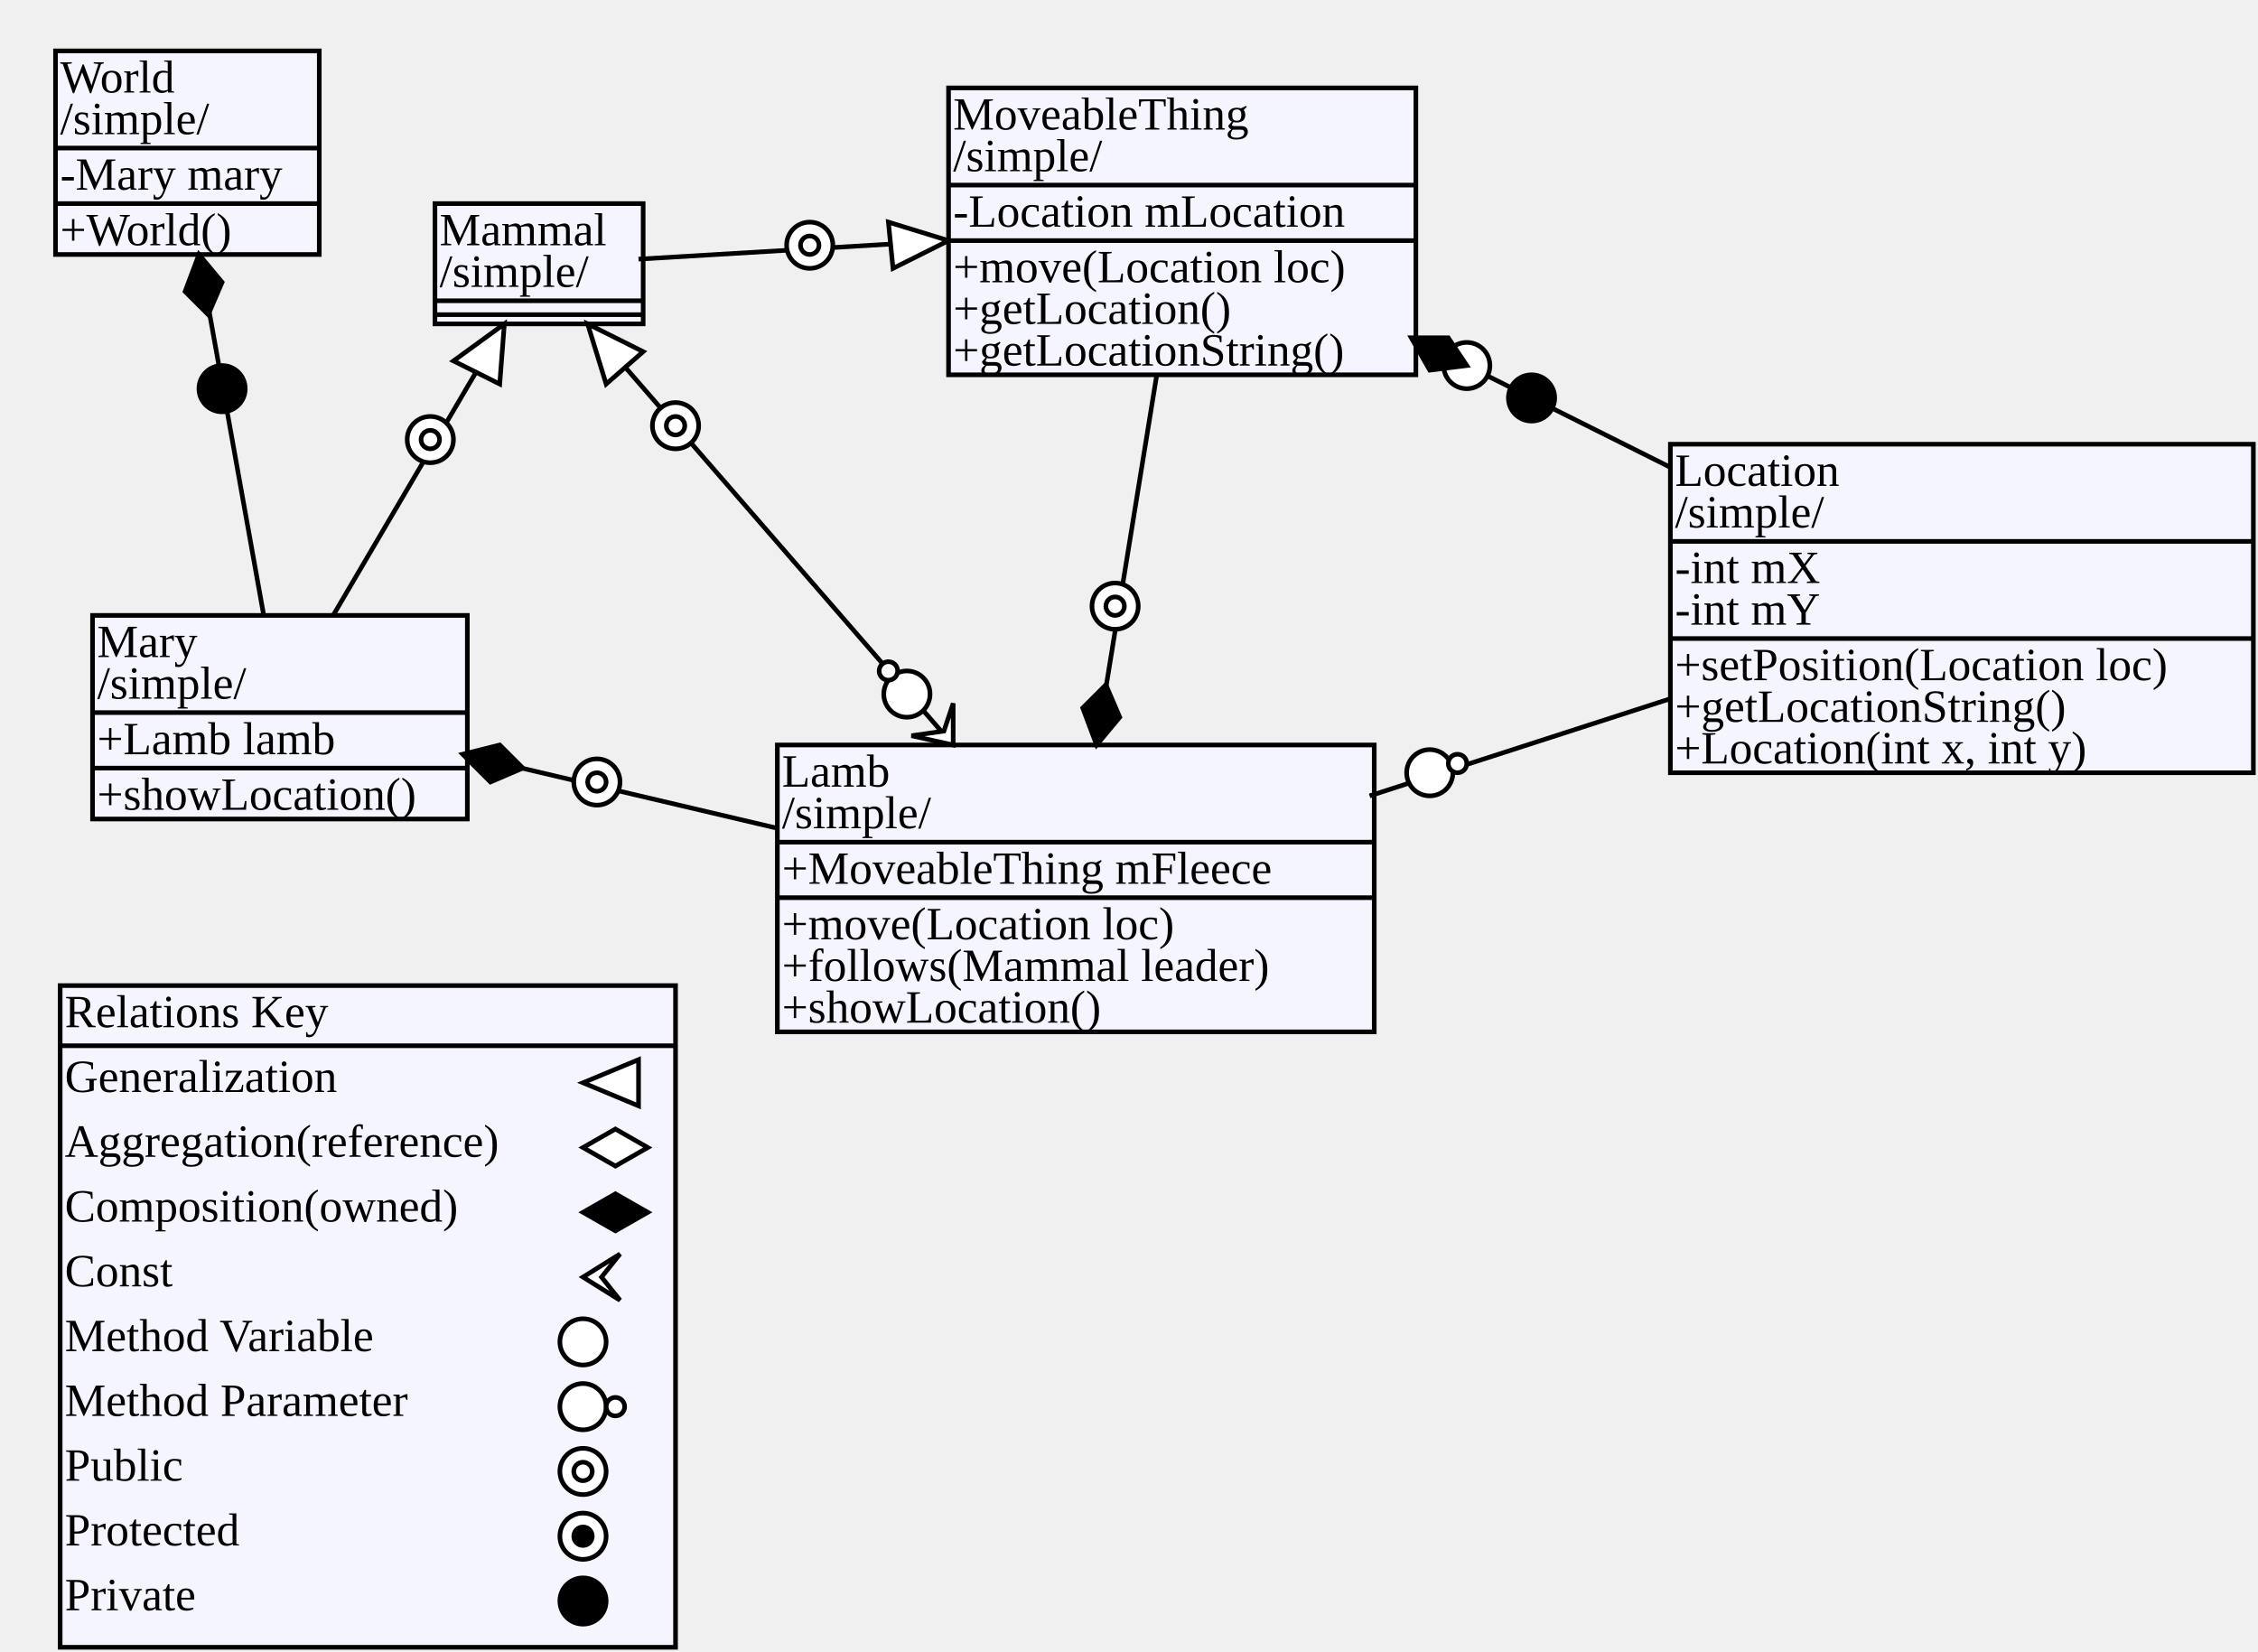
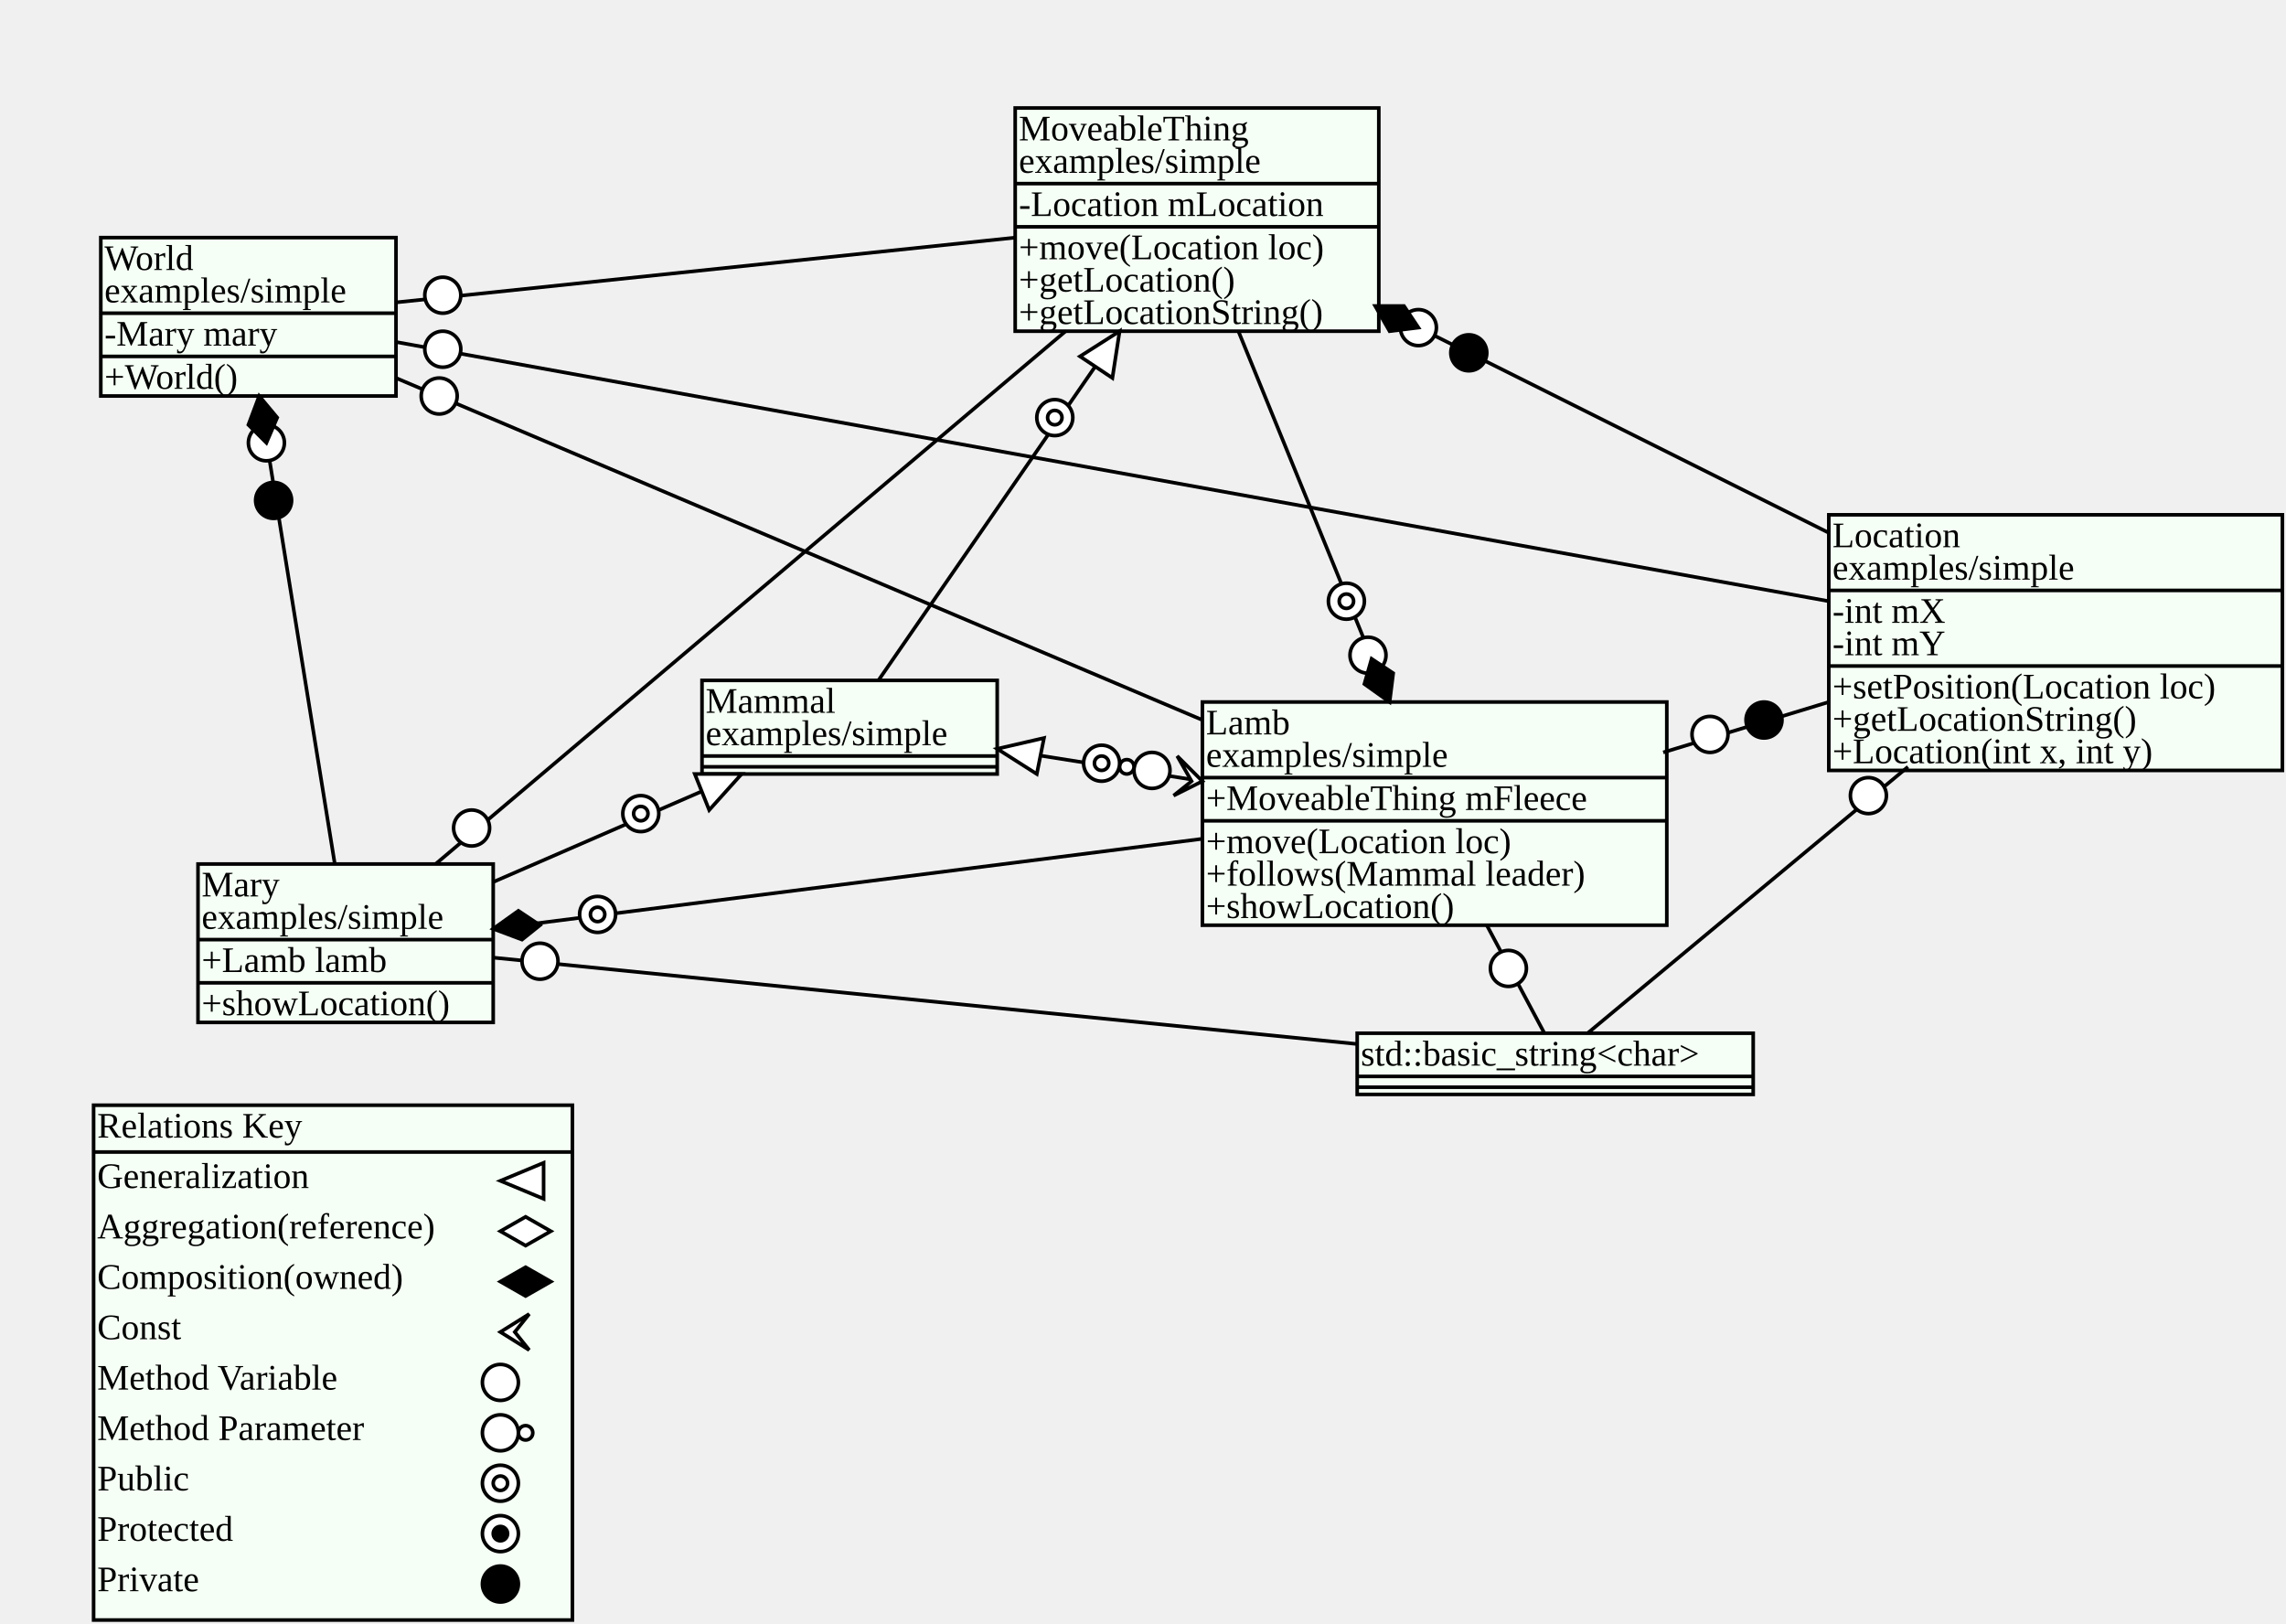
- <svg xmlns="http://www.w3.org/2000/svg" version="1.1" width="488" height="357">
-   <g fill="#f5f5ff" stroke="rgb(0,0,0)" style="stroke-width:1">
-     <rect x="13" y="213" width="133" height="143" />
-     <line x1="13" y1="226" x2="146" y2="226" />
-     <polygon points="126,234 138,239 138,229 126,234 " style="fill:#ffffff" />
-     <polygon points="126,248 133,252 140,248 133,244 126,248 " style="fill:#ffffff" />
-     <polygon points="126,262 133,266 140,262 133,258 126,262 " style="fill:#000000" />
-     <polygon points="126,276 134,281 130,276 134,271 126,276 " style="fill:#ffffff" />
-     <circle cx="126" cy="290" r="5" style="fill:#ffffff" />
-     <circle cx="126" cy="304" r="5" style="fill:#ffffff" />
-     <circle cx="133" cy="304" r="2" style="fill:#ffffff" />
-     <circle cx="126" cy="318" r="5" style="fill:#ffffff" />
-     <circle cx="126" cy="318" r="2" style="fill:#ffffff" />
-     <circle cx="126" cy="332" r="5" style="fill:#ffffff" />
-     <circle cx="126" cy="332" r="2" style="fill:#000000" />
-     <circle cx="126" cy="346" r="5" style="fill:#000000" />
-     <circle cx="126" cy="346" r="2" style="fill:#000000" />
+ <svg xmlns="http://www.w3.org/2000/svg" version="1.1" width="635" height="451">
+   <g fill="#f5fff5" stroke="#000000" style="stroke-width:1">
+     <rect x="26" y="307" width="133" height="143" />
+     <line x1="26" y1="320" x2="159" y2="320" />
+     <polygon points="139,328 151,333 151,323 139,328 " style="fill:#ffffff" />
+     <polygon points="139,342 146,346 153,342 146,338 139,342 " style="fill:#ffffff" />
+     <polygon points="139,356 146,360 153,356 146,352 139,356 " style="fill:#000000" />
+     <polygon points="139,370 147,375 143,370 147,365 139,370 " style="fill:#ffffff" />
+     <circle cx="139" cy="384" r="5" style="fill:#ffffff" />
+     <circle cx="139" cy="398" r="5" style="fill:#ffffff" />
+     <circle cx="146" cy="398" r="2" style="fill:#ffffff" />
+     <circle cx="139" cy="412" r="5" style="fill:#ffffff" />
+     <circle cx="139" cy="412" r="2" style="fill:#ffffff" />
+     <circle cx="139" cy="426" r="5" style="fill:#ffffff" />
+     <circle cx="139" cy="426" r="2" style="fill:#000000" />
+     <circle cx="139" cy="440" r="5" style="fill:#000000" />
+     <circle cx="139" cy="440" r="2" style="fill:#000000" />
  </g>
-   <g font-size="10">
-     <text x="14" y="222">Relations Key</text>
-     <text x="14" y="236">Generalization</text>
-     <text x="14" y="250">Aggregation(reference)</text>
-     <text x="14" y="264">Composition(owned)</text>
-     <text x="14" y="278">Const</text>
-     <text x="14" y="292">Method Variable</text>
-     <text x="14" y="306">Method Parameter</text>
-     <text x="14" y="320">Public</text>
-     <text x="14" y="334">Protected</text>
-     <text x="14" y="348">Private</text>
+   <g font-size="10" stroke="none">
+     <text x="27" y="316">Relations Key</text>
+     <text x="27" y="330">Generalization</text>
+     <text x="27" y="344">Aggregation(reference)</text>
+     <text x="27" y="358">Composition(owned)</text>
+     <text x="27" y="372">Const</text>
+     <text x="27" y="386">Method Variable</text>
+     <text x="27" y="400">Method Parameter</text>
+     <text x="27" y="414">Public</text>
+     <text x="27" y="428">Protected</text>
+     <text x="27" y="442">Private</text>
  </g>
-   <g fill="#f5f5ff" stroke="rgb(0,0,0)" style="stroke-width:1">
-     <rect x="20" y="133" width="81" height="44" />
-     <line x1="20" y1="154" x2="101" y2="154" />
-     <line x1="20" y1="166" x2="101" y2="166" />
+   <g fill="#f5fff5" stroke="#000000" style="stroke-width:1">
+     <rect x="28" y="66" width="82" height="44" />
+     <line x1="28" y1="87" x2="110" y2="87" />
+     <line x1="28" y1="99" x2="110" y2="99" />
  </g>
-   <g font-size="10">
-     <text x="21" y="142">Mary</text>
-     <text x="21" y="151">/simple/</text>
-     <text x="21" y="163">+Lamb lamb</text>
-     <text x="21" y="175">+showLocation()</text>
+   <g font-size="10" stroke="none">
+     <text x="29" y="75">World</text>
+     <text x="29" y="84">examples/simple</text>
+     <text x="29" y="96">-Mary mary</text>
+     <text x="29" y="108">+World()</text>
  </g>
-   <g fill="#f5f5ff" stroke="rgb(0,0,0)" style="stroke-width:1">
-     <rect x="168" y="161" width="129" height="62" />
-     <line x1="168" y1="182" x2="297" y2="182" />
-     <line x1="168" y1="194" x2="297" y2="194" />
+   <g fill="#f5fff5" stroke="#000000" style="stroke-width:1">
+     <rect x="55" y="240" width="82" height="44" />
+     <line x1="55" y1="261" x2="137" y2="261" />
+     <line x1="55" y1="273" x2="137" y2="273" />
  </g>
-   <g font-size="10">
-     <text x="169" y="170">Lamb</text>
-     <text x="169" y="179">/simple/</text>
-     <text x="169" y="191">+MoveableThing mFleece</text>
-     <text x="169" y="203">+move(Location loc)</text>
-     <text x="169" y="212">+follows(Mammal leader)</text>
-     <text x="169" y="221">+showLocation()</text>
+   <g font-size="10" stroke="none">
+     <text x="56" y="249">Mary</text>
+     <text x="56" y="258">examples/simple</text>
+     <text x="56" y="270">+Lamb lamb</text>
+     <text x="56" y="282">+showLocation()</text>
  </g>
-   <g fill="#f5f5ff" stroke="rgb(0,0,0)" style="stroke-width:1">
-     <rect x="205" y="19" width="101" height="62" />
-     <line x1="205" y1="40" x2="306" y2="40" />
-     <line x1="205" y1="52" x2="306" y2="52" />
+   <g fill="#f5fff5" stroke="#000000" style="stroke-width:1">
+     <rect x="508" y="143" width="126" height="71" />
+     <line x1="508" y1="164" x2="634" y2="164" />
+     <line x1="508" y1="185" x2="634" y2="185" />
  </g>
-   <g font-size="10">
-     <text x="206" y="28">MoveableThing</text>
-     <text x="206" y="37">/simple/</text>
-     <text x="206" y="49">-Location mLocation</text>
-     <text x="206" y="61">+move(Location loc)</text>
-     <text x="206" y="70">+getLocation()</text>
-     <text x="206" y="79">+getLocationString()</text>
+   <g font-size="10" stroke="none">
+     <text x="509" y="152">Location</text>
+     <text x="509" y="161">examples/simple</text>
+     <text x="509" y="173">-int mX</text>
+     <text x="509" y="182">-int mY</text>
+     <text x="509" y="194">+setPosition(Location loc)</text>
+     <text x="509" y="203">+getLocationString()</text>
+     <text x="509" y="212">+Location(int x, int y)</text>
  </g>
-   <g fill="#f5f5ff" stroke="rgb(0,0,0)" style="stroke-width:1">
-     <rect x="94" y="44" width="45" height="26" />
-     <line x1="94" y1="65" x2="139" y2="65" />
-     <line x1="94" y1="68" x2="139" y2="68" />
+   <g fill="#f5fff5" stroke="#000000" style="stroke-width:1">
+     <rect x="282" y="30" width="101" height="62" />
+     <line x1="282" y1="51" x2="383" y2="51" />
+     <line x1="282" y1="63" x2="383" y2="63" />
  </g>
-   <g font-size="10">
-     <text x="95" y="53">Mammal</text>
-     <text x="95" y="62">/simple/</text>
+   <g font-size="10" stroke="none">
+     <text x="283" y="39">MoveableThing</text>
+     <text x="283" y="48">examples/simple</text>
+     <text x="283" y="60">-Location mLocation</text>
+     <text x="283" y="72">+move(Location loc)</text>
+     <text x="283" y="81">+getLocation()</text>
+     <text x="283" y="90">+getLocationString()</text>
  </g>
-   <g fill="#f5f5ff" stroke="rgb(0,0,0)" style="stroke-width:1">
-     <rect x="361" y="96" width="126" height="71" />
-     <line x1="361" y1="117" x2="487" y2="117" />
-     <line x1="361" y1="138" x2="487" y2="138" />
+   <g fill="#f5fff5" stroke="#000000" style="stroke-width:1">
+     <rect x="334" y="195" width="129" height="62" />
+     <line x1="334" y1="216" x2="463" y2="216" />
+     <line x1="334" y1="228" x2="463" y2="228" />
  </g>
-   <g font-size="10">
-     <text x="362" y="105">Location</text>
-     <text x="362" y="114">/simple/</text>
-     <text x="362" y="126">-int mX</text>
-     <text x="362" y="135">-int mY</text>
-     <text x="362" y="147">+setPosition(Location loc)</text>
-     <text x="362" y="156">+getLocationString()</text>
-     <text x="362" y="165">+Location(int x, int y)</text>
+   <g font-size="10" stroke="none">
+     <text x="335" y="204">Lamb</text>
+     <text x="335" y="213">examples/simple</text>
+     <text x="335" y="225">+MoveableThing mFleece</text>
+     <text x="335" y="237">+move(Location loc)</text>
+     <text x="335" y="246">+follows(Mammal leader)</text>
+     <text x="335" y="255">+showLocation()</text>
  </g>
-   <g fill="#f5f5ff" stroke="rgb(0,0,0)" style="stroke-width:1">
-     <rect x="12" y="11" width="57" height="44" />
-     <line x1="12" y1="32" x2="69" y2="32" />
-     <line x1="12" y1="44" x2="69" y2="44" />
+   <g fill="#f5fff5" stroke="#000000" style="stroke-width:1">
+     <rect x="195" y="189" width="82" height="26" />
+     <line x1="195" y1="210" x2="277" y2="210" />
+     <line x1="195" y1="213" x2="277" y2="213" />
  </g>
-   <g font-size="10">
-     <text x="13" y="20">World</text>
-     <text x="13" y="29">/simple/</text>
-     <text x="13" y="41">-Mary mary</text>
-     <text x="13" y="53">+World()</text>
+   <g font-size="10" stroke="none">
+     <text x="196" y="198">Mammal</text>
+     <text x="196" y="207">examples/simple</text>
  </g>
-   <g fill="#f5f5ff" stroke="rgb(0,0,0)" style="stroke-width:1">
-     <line x1="100" y1="163" x2="168" y2="179" />
-     <circle cx="129" cy="169" r="5" style="fill:#ffffff" />
-     <circle cx="129" cy="169" r="2" style="fill:#ffffff" />
-     <polygon points="100,163 106,169 113,166 108,161 100,163 " style="fill:#000000" />
-     <line x1="72" y1="133" x2="109" y2="70" />
-     <circle cx="93" cy="95" r="5" style="fill:#ffffff" />
-     <circle cx="93" cy="95" r="2" style="fill:#ffffff" />
-     <polygon points="109,70 98,78 108,83 109,70 " style="fill:#ffffff" />
-     <line x1="57" y1="133" x2="43" y2="55" />
-     <circle cx="48" cy="84" r="5" style="fill:#000000" />
-     <circle cx="48" cy="84" r="2" style="fill:#000000" />
-     <polygon points="43,55 40,63 45,68 48,61 43,55 " style="fill:#000000" />
-     <line x1="237" y1="161" x2="250" y2="81" />
-     <circle cx="241" cy="131" r="5" style="fill:#ffffff" />
-     <circle cx="241" cy="131" r="2" style="fill:#ffffff" />
-     <polygon points="237,161 242,155 239,148 234,153 237,161 " style="fill:#000000" />
-     <line x1="206" y1="161" x2="127" y2="70" />
-     <polygon points="206,161 206,152 204,158 197,159 206,161 " style="fill:#ffffff" />
-     <circle cx="196" cy="150" r="5" style="fill:#ffffff" />
-     <circle cx="192" cy="145" r="2" style="fill:#ffffff" />
-     <circle cx="146" cy="92" r="5" style="fill:#ffffff" />
-     <circle cx="146" cy="92" r="2" style="fill:#ffffff" />
-     <polygon points="127,70 131,83 139,76 127,70 " style="fill:#ffffff" />
-     <line x1="296" y1="172" x2="361" y2="151" />
-     <circle cx="309" cy="167" r="5" style="fill:#ffffff" />
-     <circle cx="315" cy="165" r="2" style="fill:#ffffff" />
-     <line x1="205" y1="52" x2="138" y2="56" />
-     <circle cx="175" cy="53" r="5" style="fill:#ffffff" />
-     <circle cx="175" cy="53" r="2" style="fill:#ffffff" />
-     <polygon points="205,52 192,48 193,58 205,52 " style="fill:#ffffff" />
-     <line x1="305" y1="73" x2="361" y2="101" />
-     <circle cx="317" cy="79" r="5" style="fill:#ffffff" />
-     <circle cx="331" cy="86" r="5" style="fill:#000000" />
-     <circle cx="331" cy="86" r="2" style="fill:#000000" />
-     <polygon points="305,73 309,80 317,79 313,73 305,73 " style="fill:#000000" />
+   <g fill="#f5fff5" stroke="#000000" style="stroke-width:1">
+     <rect x="377" y="287" width="110" height="17" />
+     <line x1="377" y1="299" x2="487" y2="299" />
+     <line x1="377" y1="302" x2="487" y2="302" />
+   </g>
+   <g font-size="10" stroke="none">
+     <text x="378" y="296">std::basic_string&lt;char&gt;</text>
+   </g>
+   <g fill="#f5f5ff" stroke="#000000" style="stroke-width:1">
+     <line x1="72" y1="110" x2="93" y2="240" />
+     <circle cx="74" cy="123" r="5" style="fill:#ffffff" />
+     <circle cx="76" cy="139" r="5" style="fill:#000000" />
+     <circle cx="76" cy="139" r="2" style="fill:#000000" />
+     <polygon points="72,110 69,118 74,123 77,116 72,110 " style="fill:#000000" />
+     <line x1="110" y1="95" x2="508" y2="167" />
+     <circle cx="123" cy="97" r="5" style="fill:#ffffff" />
+     <line x1="110" y1="84" x2="282" y2="66" />
+     <circle cx="123" cy="82" r="5" style="fill:#ffffff" />
+     <line x1="110" y1="105" x2="334" y2="200" />
+     <circle cx="122" cy="110" r="5" style="fill:#ffffff" />
+     <line x1="121" y1="240" x2="296" y2="92" />
+     <circle cx="131" cy="230" r="5" style="fill:#ffffff" />
+     <line x1="137" y1="258" x2="334" y2="233" />
+     <circle cx="166" cy="254" r="5" style="fill:#ffffff" />
+     <circle cx="166" cy="254" r="2" style="fill:#ffffff" />
+     <polygon points="137,258 145,261 150,257 144,253 137,258 " style="fill:#000000" />
+     <line x1="137" y1="245" x2="206" y2="215" />
+     <circle cx="178" cy="226" r="5" style="fill:#ffffff" />
+     <circle cx="178" cy="226" r="2" style="fill:#ffffff" />
+     <polygon points="206,215 193,215 197,225 206,215 " style="fill:#ffffff" />
+     <line x1="137" y1="266" x2="377" y2="290" />
+     <circle cx="150" cy="267" r="5" style="fill:#ffffff" />
+     <line x1="508" y1="148" x2="382" y2="85" />
+     <circle cx="394" cy="91" r="5" style="fill:#ffffff" />
+     <circle cx="408" cy="98" r="5" style="fill:#000000" />
+     <circle cx="408" cy="98" r="2" style="fill:#000000" />
+     <polygon points="382,85 386,92 394,91 390,85 382,85 " style="fill:#000000" />
+     <line x1="508" y1="195" x2="462" y2="209" />
+     <circle cx="475" cy="204" r="5" style="fill:#ffffff" />
+     <circle cx="490" cy="200" r="5" style="fill:#000000" />
+     <circle cx="490" cy="200" r="2" style="fill:#000000" />
+     <line x1="530" y1="213" x2="441" y2="287" />
+     <circle cx="519" cy="221" r="5" style="fill:#ffffff" />
+     <line x1="344" y1="92" x2="386" y2="195" />
+     <circle cx="380" cy="182" r="5" style="fill:#ffffff" />
+     <circle cx="374" cy="167" r="5" style="fill:#ffffff" />
+     <circle cx="374" cy="167" r="2" style="fill:#ffffff" />
+     <polygon points="386,195 387,187 381,183 379,190 386,195 " style="fill:#000000" />
+     <line x1="311" y1="92" x2="244" y2="189" />
+     <circle cx="293" cy="116" r="5" style="fill:#ffffff" />
+     <circle cx="293" cy="116" r="2" style="fill:#ffffff" />
+     <polygon points="311,92 300,99 309,105 311,92 " style="fill:#ffffff" />
+     <line x1="334" y1="217" x2="277" y2="208" />
+     <polygon points="334,217 327,210 331,217 326,221 334,217 " style="fill:#ffffff" />
+     <circle cx="320" cy="214" r="5" style="fill:#ffffff" />
+     <circle cx="313" cy="213" r="2" style="fill:#ffffff" />
+     <circle cx="306" cy="212" r="5" style="fill:#ffffff" />
+     <circle cx="306" cy="212" r="2" style="fill:#ffffff" />
+     <polygon points="277,208 288,215 290,205 277,208 " style="fill:#ffffff" />
+     <line x1="413" y1="257" x2="429" y2="287" />
+     <circle cx="419" cy="269" r="5" style="fill:#ffffff" />
  </g>
</svg>
